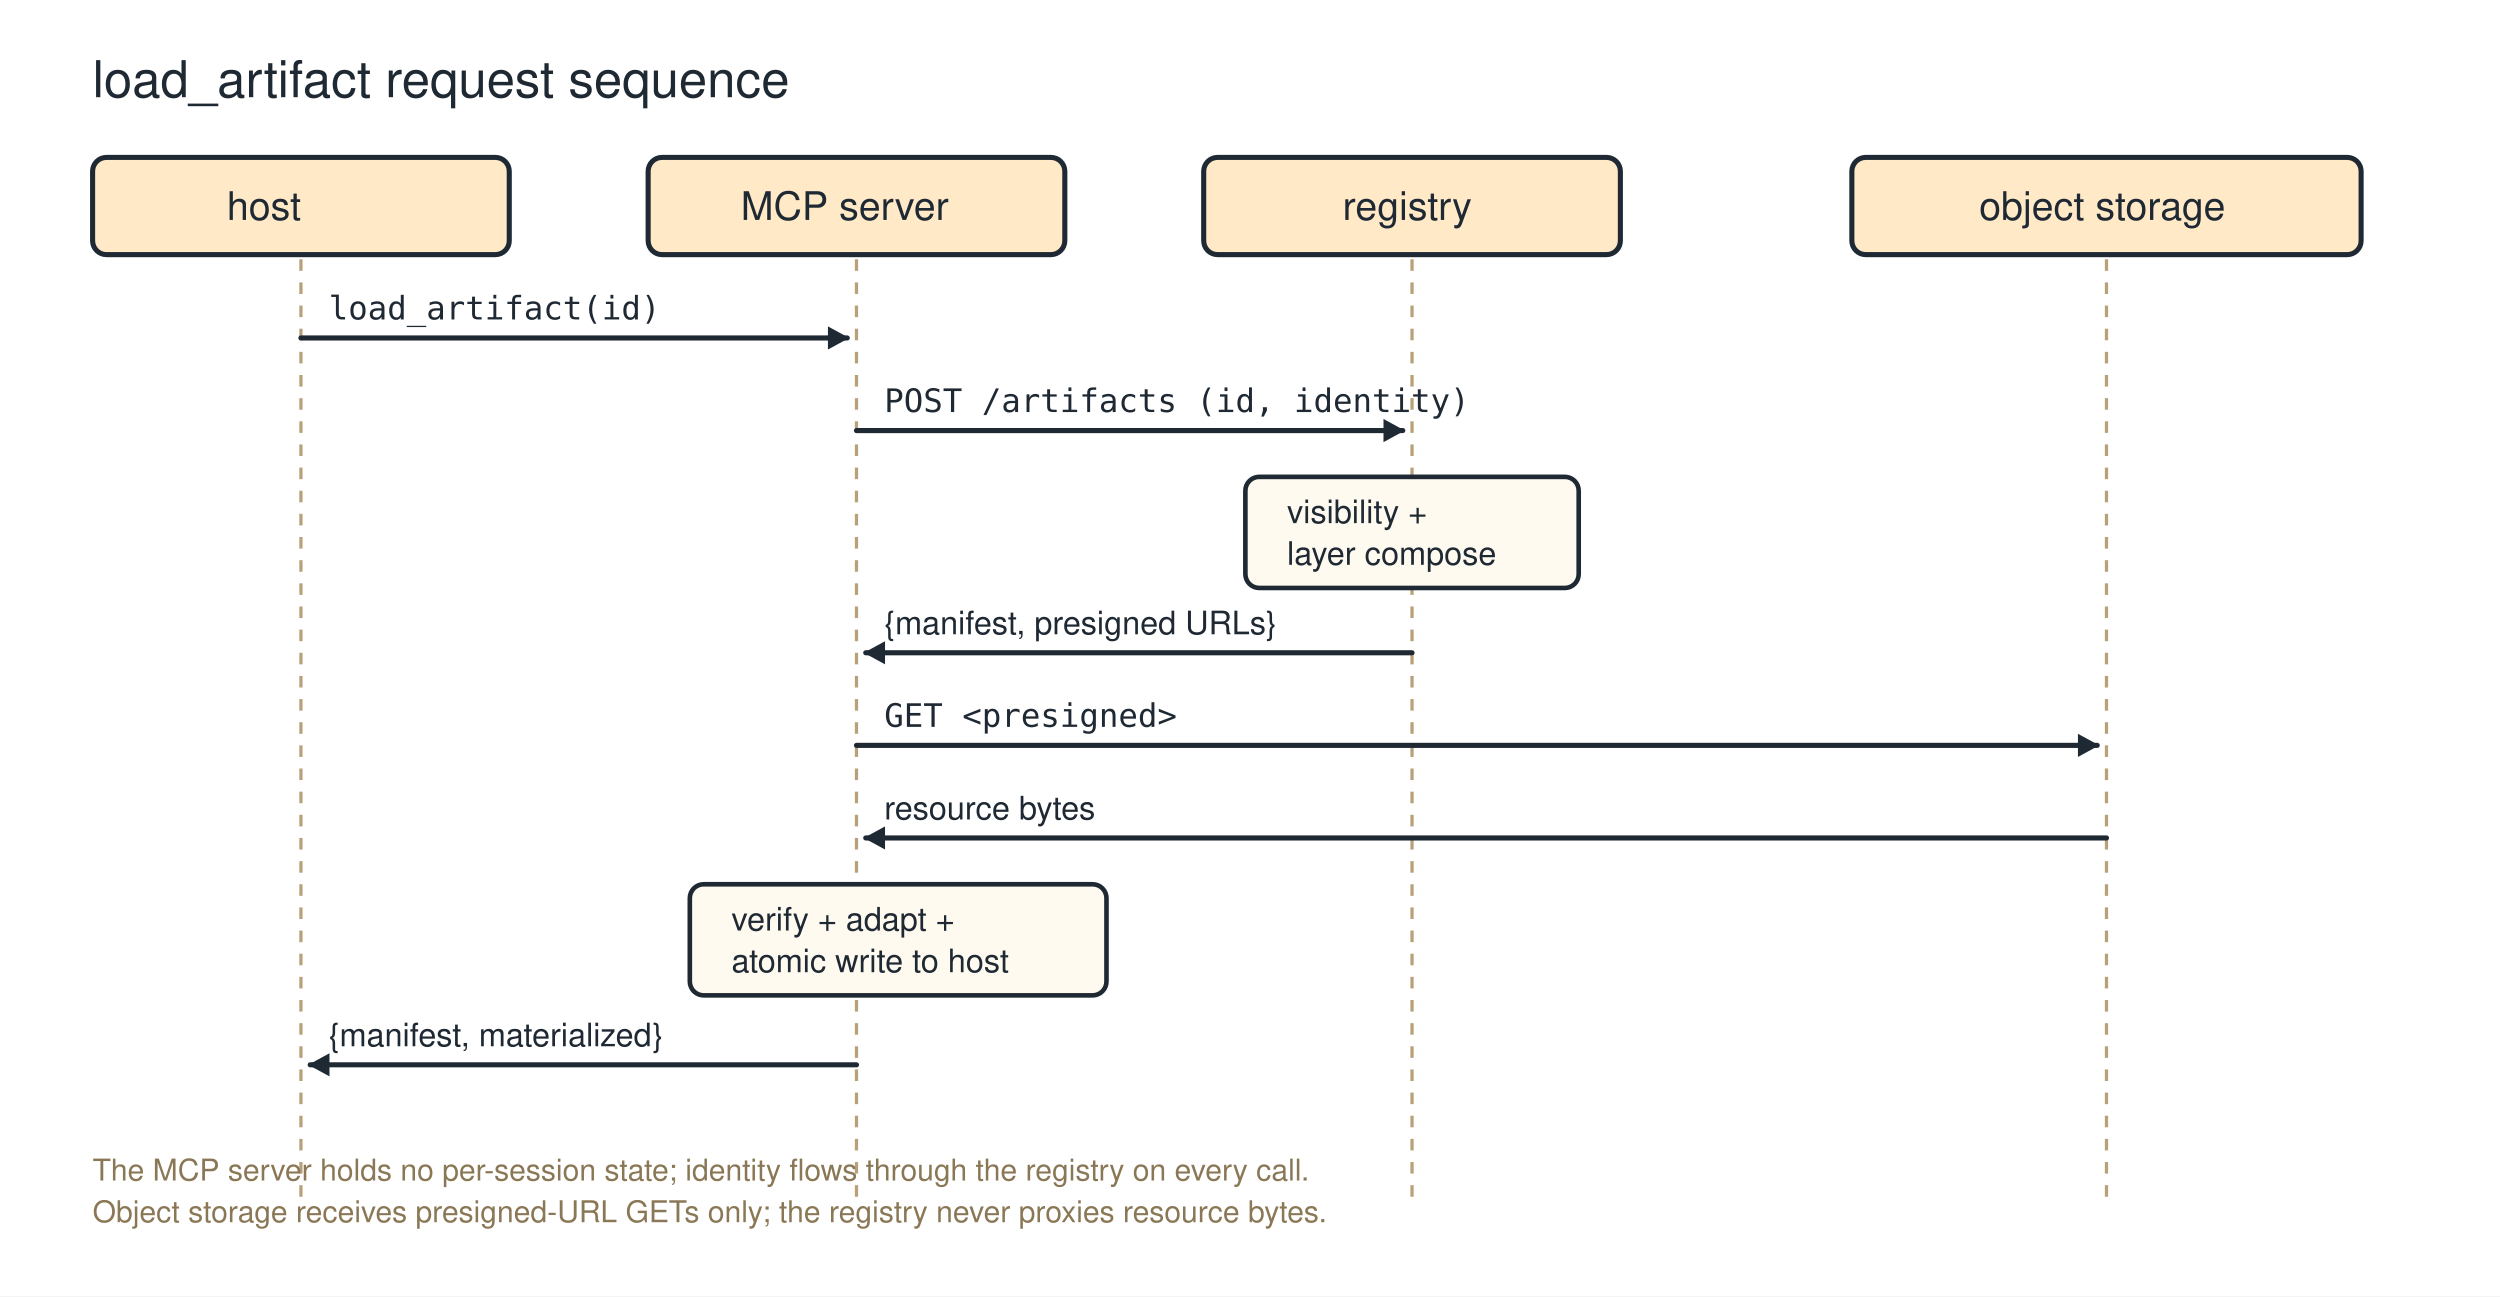
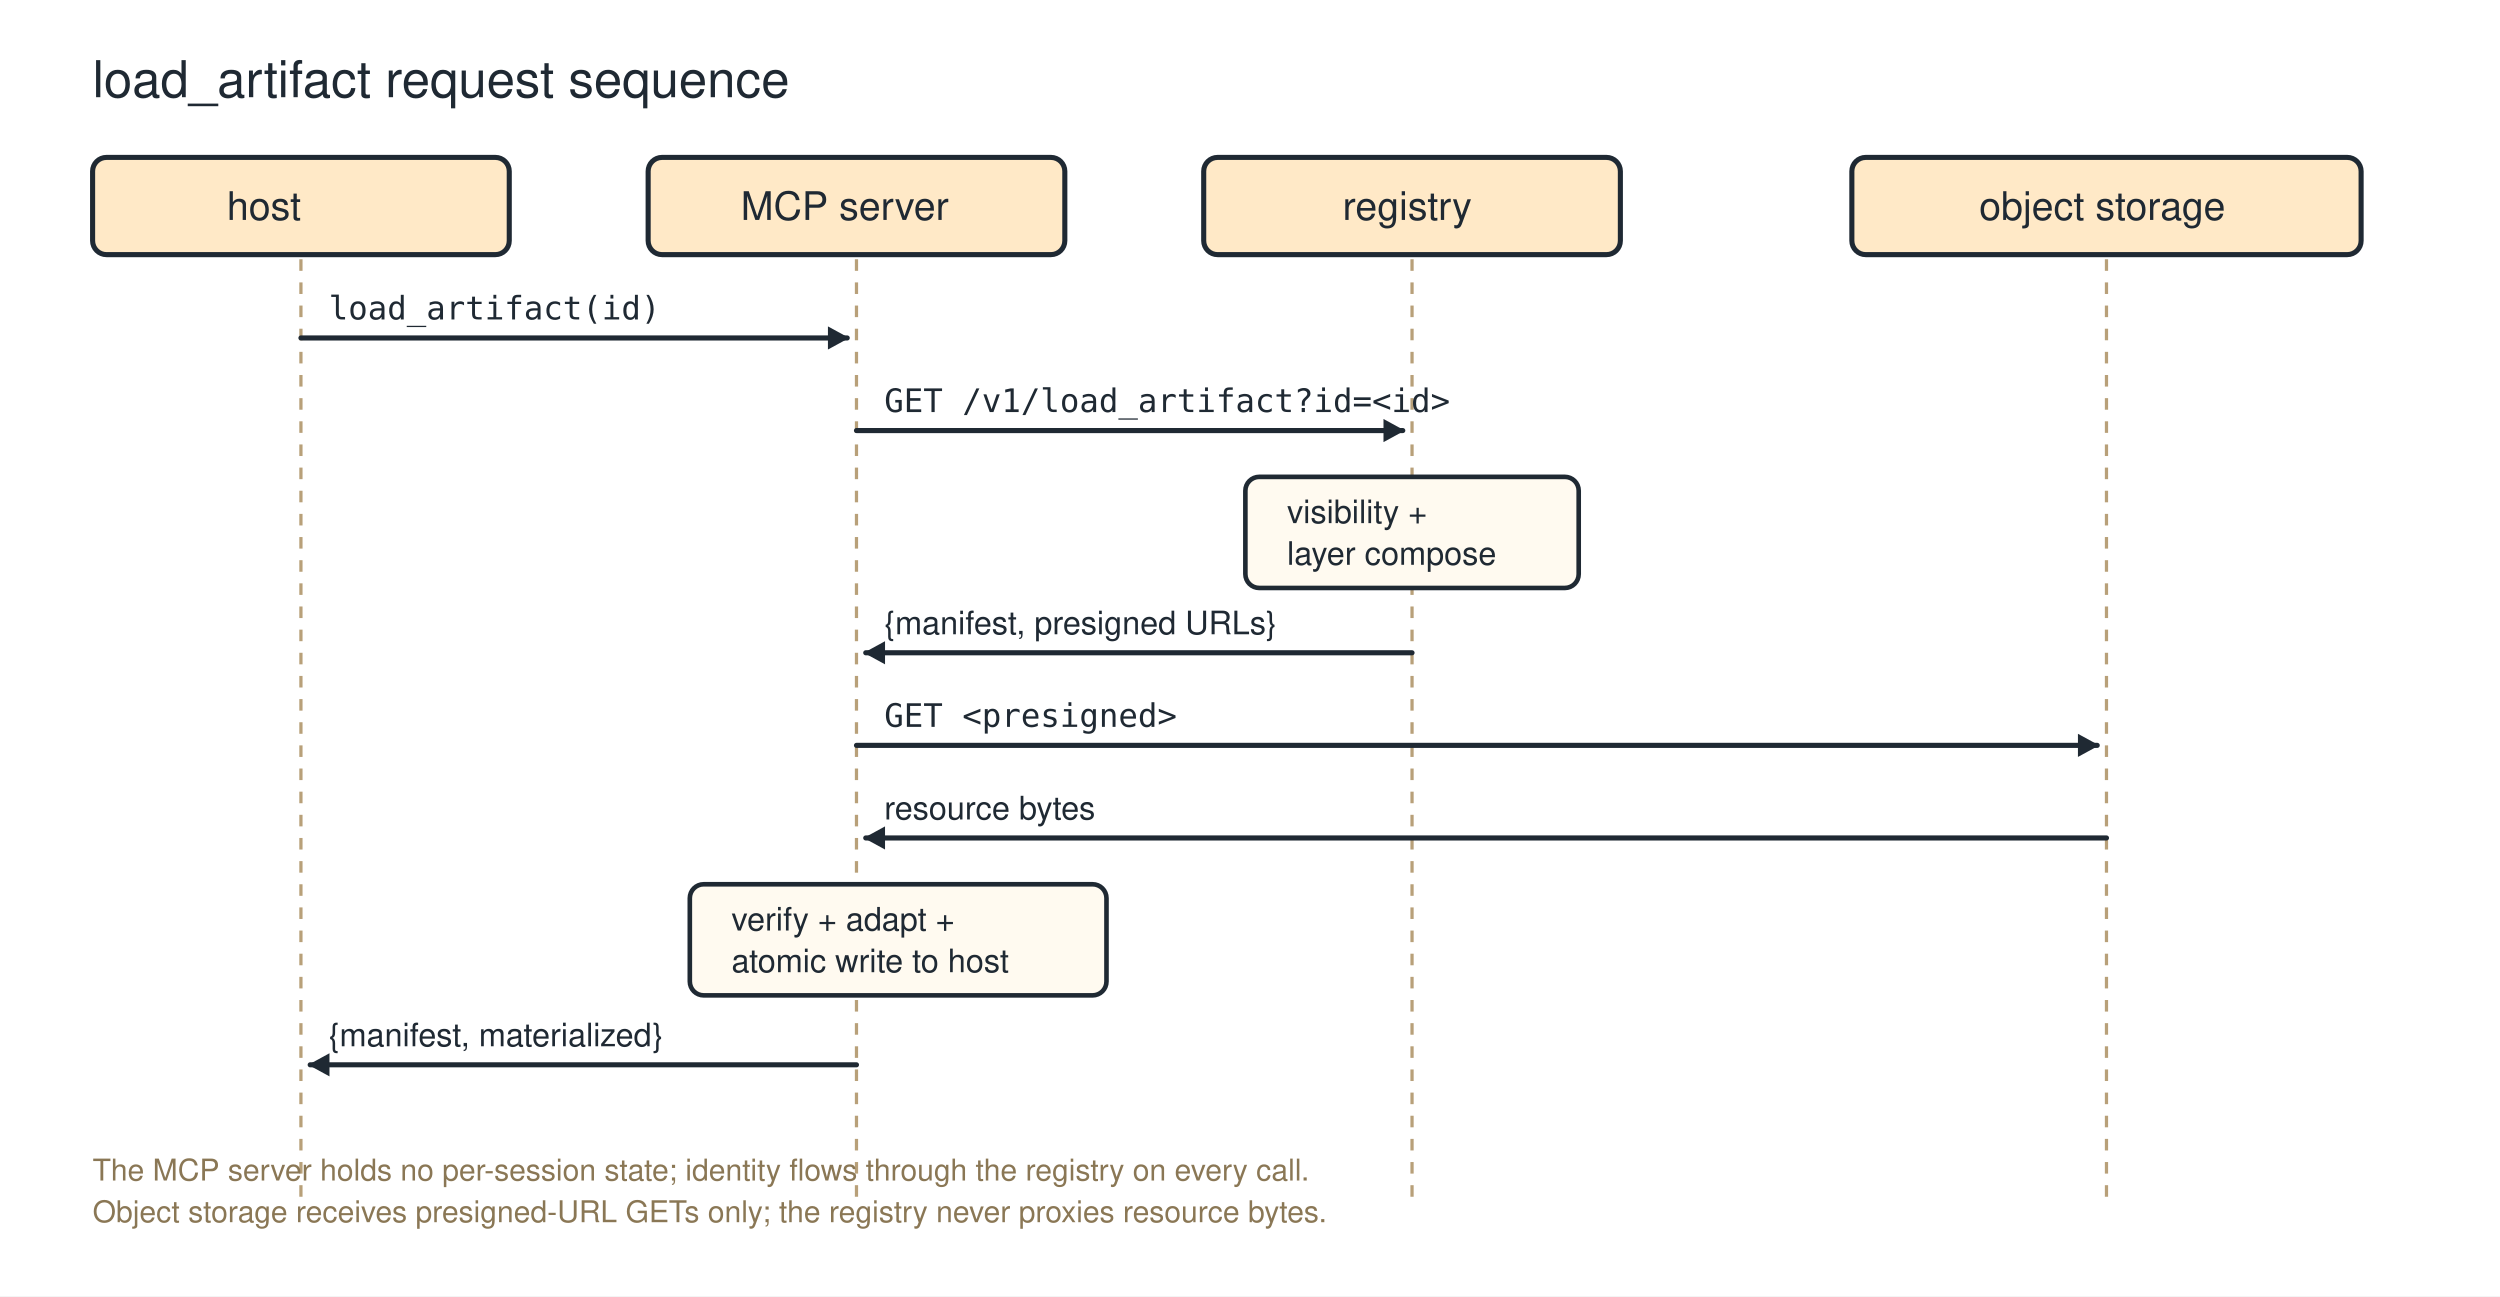
<svg xmlns="http://www.w3.org/2000/svg" viewBox="0 0 1080 560" font-family="Helvetica, Arial, sans-serif">
  <defs>
    <marker id="b-arrow" viewBox="0 0 12 12" refX="10" refY="6" markerWidth="10" markerHeight="10" markerUnits="userSpaceOnUse" orient="auto">
      <path d="M 0 0 L 11 6 L 0 12 z" fill="#1f2933" />
    </marker>
    <style>
      .b-bg { fill: #ffffff; }
      .b-lane-head { fill: #ffe9c7; stroke: #1f2933; stroke-width: 2.2; }
      .b-self { fill: #fffaf0; stroke: #1f2933; stroke-width: 2; }
      .b-title { font-size: 22px; fill: #1f2933; }
      .b-lane-label { font-size: 17px; fill: #1f2933; }
      .b-lifeline { fill: none; stroke: #b8a079; stroke-width: 1.4; stroke-dasharray: 5 5; }
      .b-line { fill: none; stroke: #1f2933; stroke-width: 2.2; stroke-linecap: round; }
      .b-msg { font-size: 14px; fill: #1f2933; }
      .b-msg-mono { font-size: 14px; fill: #1f2933; font-family: 'SF Mono', 'Menlo', 'Consolas', monospace; }
      .b-foot { font-size: 13px; fill: #8a7755; }
    </style>
  </defs>
  <rect class="b-bg" width="1080" height="560" />
  <text class="b-title" x="40" y="42">load_artifact request sequence</text>
  <rect class="b-lane-head" x="40" y="68" width="180" height="42" rx="6" />
  <text class="b-lane-label" x="98" y="95">host</text>
  <rect class="b-lane-head" x="280" y="68" width="180" height="42" rx="6" />
  <text class="b-lane-label" x="320" y="95">MCP server</text>
  <rect class="b-lane-head" x="520" y="68" width="180" height="42" rx="6" />
  <text class="b-lane-label" x="580" y="95">registry</text>
  <rect class="b-lane-head" x="800" y="68" width="220" height="42" rx="6" />
  <text class="b-lane-label" x="855" y="95">object storage</text>
  <line class="b-lifeline" x1="130" y1="112" x2="130" y2="520" />
  <line class="b-lifeline" x1="370" y1="112" x2="370" y2="520" />
  <line class="b-lifeline" x1="610" y1="112" x2="610" y2="520" />
  <line class="b-lifeline" x1="910" y1="112" x2="910" y2="520" />
  <text class="b-msg-mono" x="142" y="138">load_artifact(id)</text>
  <path class="b-line" d="M 130 146 L 366 146" marker-end="url(#b-arrow)" />
-   <text class="b-msg-mono" x="382" y="178">POST /artifacts (id, identity)</text>
+   <text class="b-msg-mono" x="382" y="178">GET /v1/load_artifact?id=&lt;id&gt;</text>
  <path class="b-line" d="M 370 186 L 606 186" marker-end="url(#b-arrow)" />
  <rect class="b-self" x="538" y="206" width="144" height="48" rx="6" />
  <text class="b-msg" x="556" y="226">visibility +</text>
  <text class="b-msg" x="556" y="244">layer compose</text>
  <text class="b-msg" x="382" y="274">{manifest, presigned URLs}</text>
  <path class="b-line" d="M 610 282 L 374 282" marker-end="url(#b-arrow)" />
  <text class="b-msg-mono" x="382" y="314">GET &lt;presigned&gt;</text>
  <path class="b-line" d="M 370 322 L 906 322" marker-end="url(#b-arrow)" />
  <text class="b-msg" x="382" y="354">resource bytes</text>
  <path class="b-line" d="M 910 362 L 374 362" marker-end="url(#b-arrow)" />
  <rect class="b-self" x="298" y="382" width="180" height="48" rx="6" />
  <text class="b-msg" x="316" y="402">verify + adapt +</text>
  <text class="b-msg" x="316" y="420">atomic write to host</text>
  <text class="b-msg" x="142" y="452">{manifest, materialized}</text>
  <path class="b-line" d="M 370 460 L 134 460" marker-end="url(#b-arrow)" />
  <text class="b-foot" x="40" y="510">The MCP server holds no per-session state; identity flows through the registry on every call.</text>
  <text class="b-foot" x="40" y="528">Object storage receives presigned-URL GETs only; the registry never proxies resource bytes.</text>
</svg>
